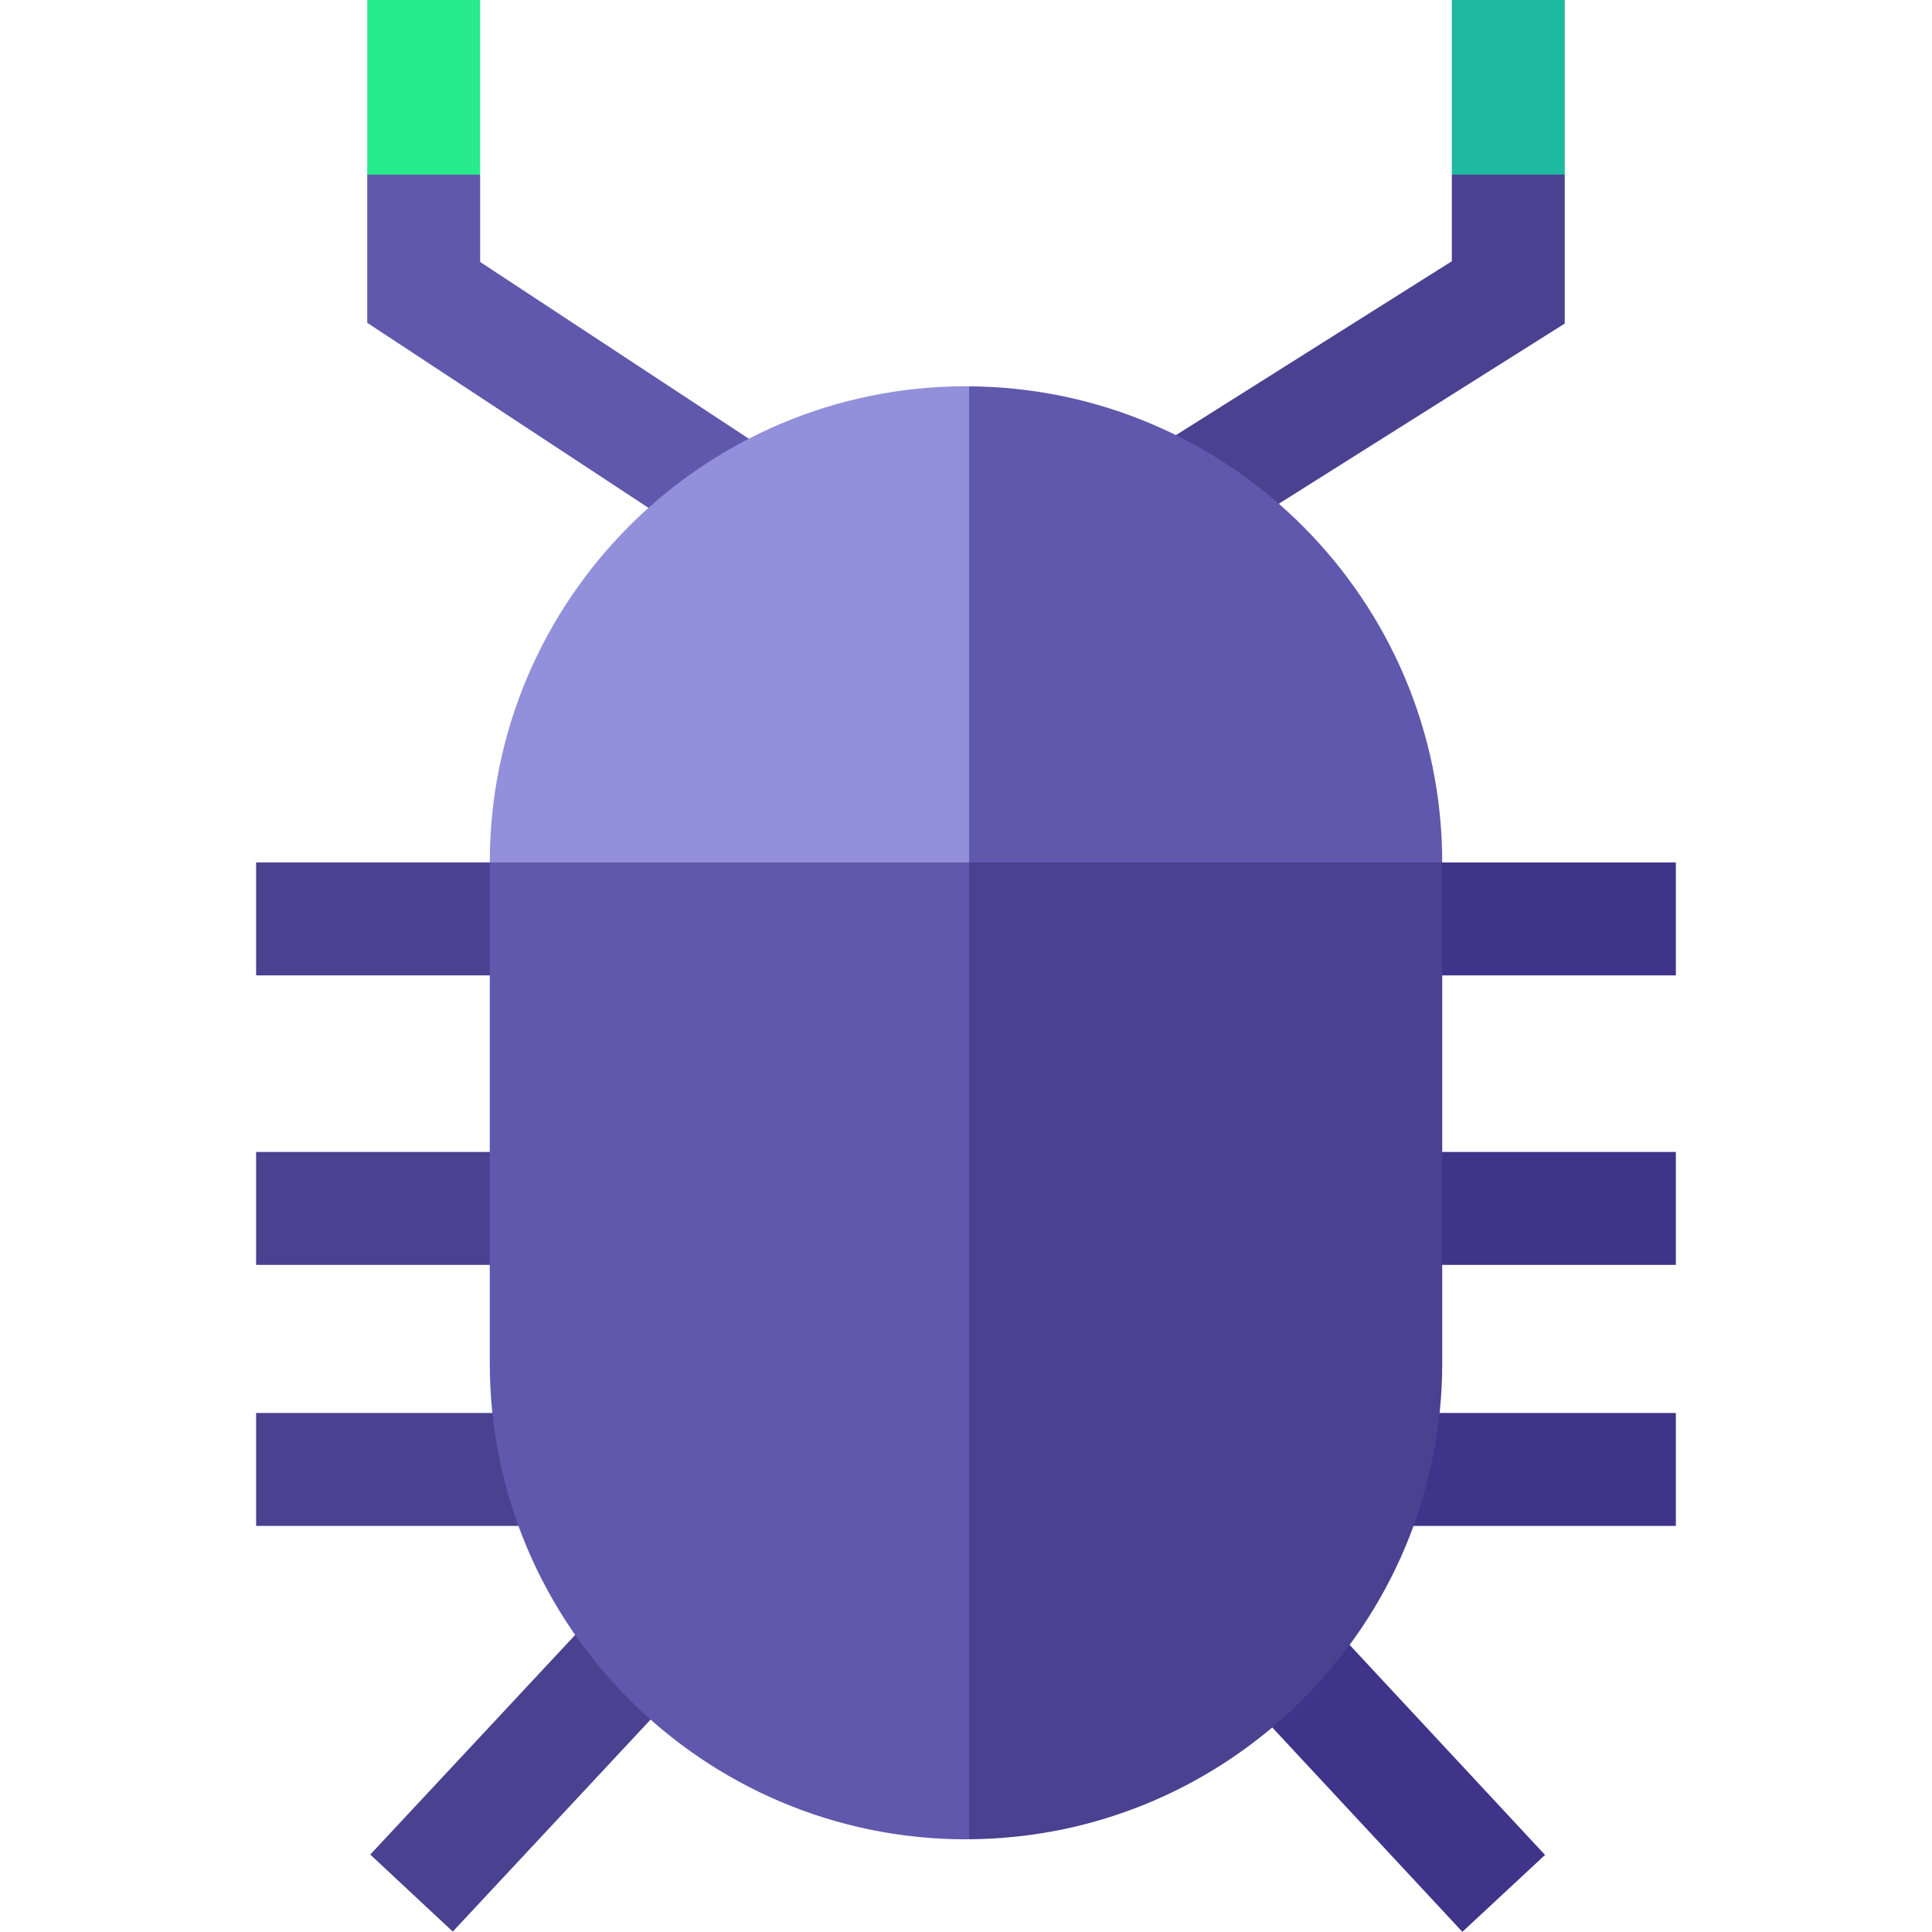
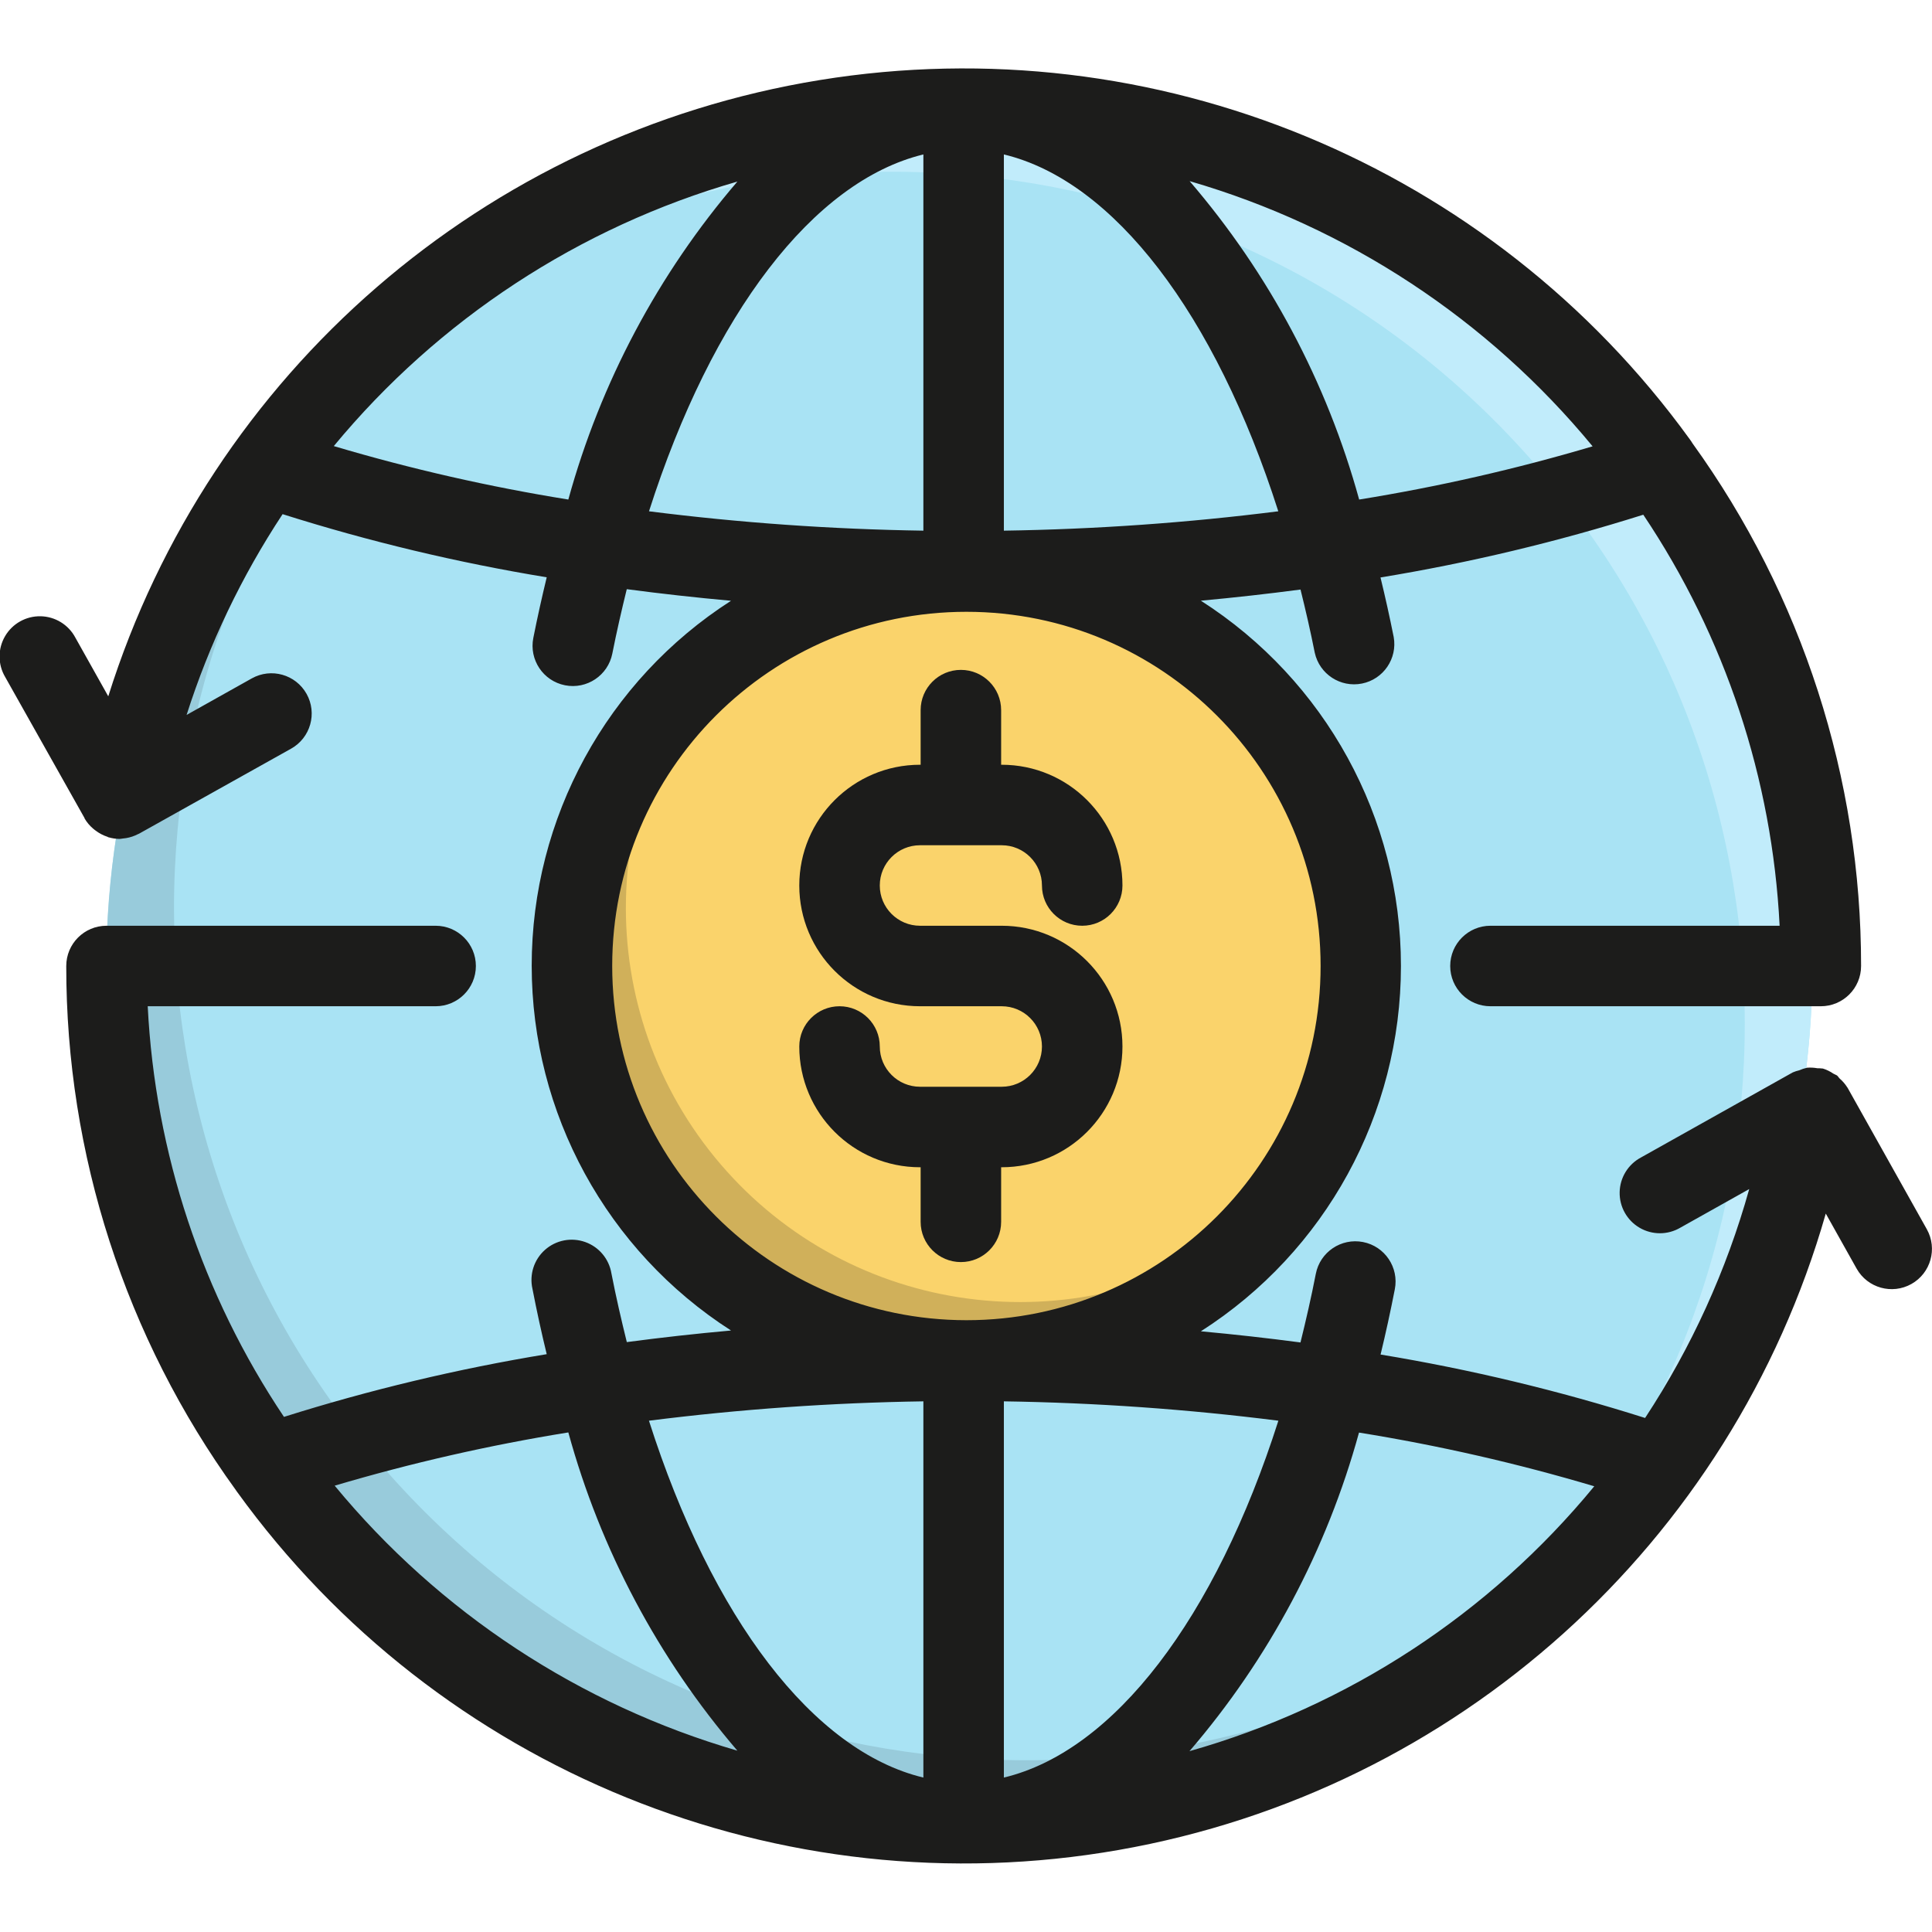
- <svg xmlns="http://www.w3.org/2000/svg" id="Capa_1" enable-background="new 0 0 512 512" height="512" viewBox="0 0 512 512" width="512">
+ <svg xmlns="http://www.w3.org/2000/svg" viewBox="0 0 48 48" id="money-transfer">
  <g>
-     <g>
-       <path d="m97.324 85.554 91.916 60.475 16.447-24.999-78.439-51.608v-23.144l-14.962-7.833-14.962 7.833z" fill="#6058ac" />
-       <path d="m97.324 0h29.924v46.278h-29.924z" fill="#27eb8d" />
-       <path d="m384.752 46.278v22.954l-80.932 51.005 15.953 25.315 94.903-59.808v-39.466l-14.962-10.352z" fill="#4a4191" />
-       <path d="m384.752 0h29.924v46.278h-29.924z" fill="#1db9a0" />
-     </g>
-     <g>
-       <g>
-         <path d="m67.875 374.456h78.58v29.924h-78.58z" fill="#4a4191" />
-       </g>
-       <g>
-         <path d="m365.835 374.456h78.29v29.924h-78.29z" fill="#3f338a" />
-       </g>
-       <g>
-         <path d="m67.875 305.283h78.58v29.924h-78.58z" fill="#4a4191" />
-       </g>
-       <g>
-         <path d="m365.835 305.283h78.29v29.924h-78.29z" fill="#3f338a" />
-       </g>
-       <g>
-         <path d="m67.875 228.563h78.58v29.924h-78.58z" fill="#4a4191" />
-       </g>
-       <g>
-         <path d="m365.835 228.563h78.29v29.924h-78.29z" fill="#3f338a" />
-       </g>
-       <g>
-         <g>
-           <path d="m94.643 453.479h91.233v29.924h-91.233z" fill="#4a4191" transform="matrix(.682 -.731 .731 .682 -297.918 251.391)" />
-         </g>
-         <g>
-           <path d="m352.797 423.321h29.923v90.624h-29.923z" fill="#3f338a" transform="matrix(.732 -.681 .681 .732 -220.699 376)" />
-         </g>
-       </g>
-     </g>
-     <g>
-       <g>
-         <path d="m255.999 102.359c-69.588 0-126.203 56.615-126.203 126.204l126.204 95.711.824-.625 21.101-117.493-21.101-103.776c-.276-.002-.548-.021-.825-.021z" fill="#9290db" />
-         <path d="m256.825 102.379v221.269l125.378-95.086c0-69.312-56.169-125.735-125.378-126.183z" fill="#6058ac" />
-       </g>
-       <g>
-         <path d="m129.797 228.563v132.674c0 69.589 56.615 126.203 126.204 126.203.276 0 .548-.019.824-.021l21.101-147.733-21.101-111.123z" fill="#6058ac" />
-       </g>
-       <path d="m256.825 228.563v258.856c69.208-.447 125.378-56.869 125.378-126.182v-132.674z" fill="#4a4191" />
-     </g>
+     <circle cx="23.836" cy="24" r="21.19" fill="#a9e3f4" />
+     <circle cx="24.008" cy="24" r="9.798" fill="#fad36b" />
+     <path fill="#c1ecfb" d="M23.836,2.81A21.107,21.107,0,0,0,9.128,8.765,21.173,21.173,0,0,1,36.853,40.7,21.174,21.174,0,0,0,23.836,2.81Z" />
+     <path fill="#fad36b" d="M24.008,14.2a9.764,9.764,0,0,0-7.172,3.137A9.792,9.792,0,0,1,29.489,32.123,9.8,9.8,0,0,0,24.008,14.2Z" />
+     <path fill="#98cbdb" d="M23.836,45.19a21.1,21.1,0,0,0,14.707-5.955A21.173,21.173,0,0,1,10.818,7.3,21.174,21.174,0,0,0,23.836,45.19Z" />
+     <path fill="#d0b05a" d="M23.663,33.8a9.764,9.764,0,0,0,7.172-3.137A9.792,9.792,0,0,1,18.182,15.877,9.8,9.8,0,0,0,23.663,33.8Z" />
+   </g>
+   <g>
+     <path fill="#1c1c1b" d="M24.873,30.357V29h.014a3,3,0,0,0,0-6H22.858a1,1,0,0,1,0-2h2.029a1,1,0,0,1,1,1,1,1,0,0,0,2,0,3,3,0,0,0-3-3h-.014V17.643a1,1,0,0,0-2,0V19h-.015a3,3,0,0,0,0,6h2.029a1,1,0,0,1,0,2H22.858a1,1,0,0,1-1-1,1,1,0,0,0-2,0,3,3,0,0,0,3,3h.015v1.356a1,1,0,0,0,2,0Z" />
+     <path fill="#1c1c1b" d="M47.872,30.541,45.9,27.021l-.006-.007a.968.968,0,0,0-.187-.217c-.025-.024-.042-.058-.069-.079a.92.92,0,0,0-.089-.044.977.977,0,0,0-.262-.127l-.01,0a1.069,1.069,0,0,0-.127-.007,1,1,0,0,0-.251-.013,1.025,1.025,0,0,0-.2.065.923.923,0,0,0-.159.052l-3.77,2.113a1,1,0,1,0,.978,1.744l1.711-.959a20.313,20.313,0,0,1-2.587,5.687A47.17,47.17,0,0,0,34.3,33.653q.192-.792.354-1.622a1,1,0,1,0-1.963-.383c-.114.586-.244,1.151-.381,1.705q-1.223-.162-2.475-.277a10.771,10.771,0,0,0,0-18.152q1.254-.116,2.476-.277c.127.511.247,1.032.354,1.57a1,1,0,0,0,1.961-.391c-.1-.5-.211-1-.328-1.479a47.106,47.106,0,0,0,6.529-1.559A20.146,20.146,0,0,1,44.214,23H37.03a1,1,0,0,0,0,2h8.208a1,1,0,0,0,1-1A22.169,22.169,0,0,0,42.05,11.015a1.02,1.02,0,0,0-.067-.1A22.273,22.273,0,0,0,2.69,17.3l-.818-1.459a1,1,0,1,0-1.744.978L2.1,20.324v0l0,.008a.965.965,0,0,0,.216.257c.021.019.044.035.067.052a.98.98,0,0,0,.281.147c.01,0,.017.012.027.015H2.7a.994.994,0,0,0,.272.04c.025,0,.05-.008.076-.01s.055-.006.082-.01a1,1,0,0,0,.3-.1.244.244,0,0,0,.024-.01h0L7.233,18.6a1,1,0,0,0-.978-1.745l-1.619.907a20.224,20.224,0,0,1,2.385-4.988,47.12,47.12,0,0,0,6.562,1.569c-.119.492-.231.993-.333,1.507a1,1,0,0,0,1.963.388c.108-.546.23-1.076.359-1.6q1.278.169,2.59.288a10.773,10.773,0,0,0,0,18.13q-1.311.118-2.589.288c-.137-.554-.268-1.119-.382-1.705a1,1,0,1,0-1.962.383q.161.831.354,1.622a47.236,47.236,0,0,0-6.528,1.558A20.154,20.154,0,0,1,3.67,25h7.153a1,1,0,0,0,0-2H2.646a1,1,0,0,0-1,1A22.167,22.167,0,0,0,5.857,37.017c.013.017.023.037.037.053a22.274,22.274,0,0,0,39.467-6.919l.767,1.369a1,1,0,0,0,1.744-.979ZM24.941,44.163V34.816a61.631,61.631,0,0,1,6.82.481C30.194,40.206,27.68,43.507,24.941,44.163Zm0-30.979V3.837c2.733.658,5.25,3.962,6.818,8.866A61.6,61.6,0,0,1,24.941,13.184Zm14.627-2.095a46.377,46.377,0,0,1-5.8,1.322A20.482,20.482,0,0,0,29.556,4.5,20.318,20.318,0,0,1,39.568,11.089ZM8.293,11.083A20.3,20.3,0,0,1,18.32,4.511a20.487,20.487,0,0,0-4.2,7.9A46.276,46.276,0,0,1,8.293,11.083ZM22.941,3.837v9.347a61.611,61.611,0,0,1-6.817-.481C17.692,7.8,20.208,4.5,22.941,3.837ZM15.21,24a8.8,8.8,0,1,1,8.8,8.8A8.807,8.807,0,0,1,15.21,24Zm7.731,10.816v9.347c-2.737-.656-5.251-3.957-6.818-8.866A61.612,61.612,0,0,1,22.941,34.816ZM8.315,36.911a46.552,46.552,0,0,1,5.805-1.323,20.471,20.471,0,0,0,4.2,7.907A20.327,20.327,0,0,1,8.315,36.911Zm21.234,6.6a20.446,20.446,0,0,0,4.215-7.919,46.319,46.319,0,0,1,5.845,1.334A20.115,20.115,0,0,1,29.549,43.508Z" />
  </g>
</svg>
